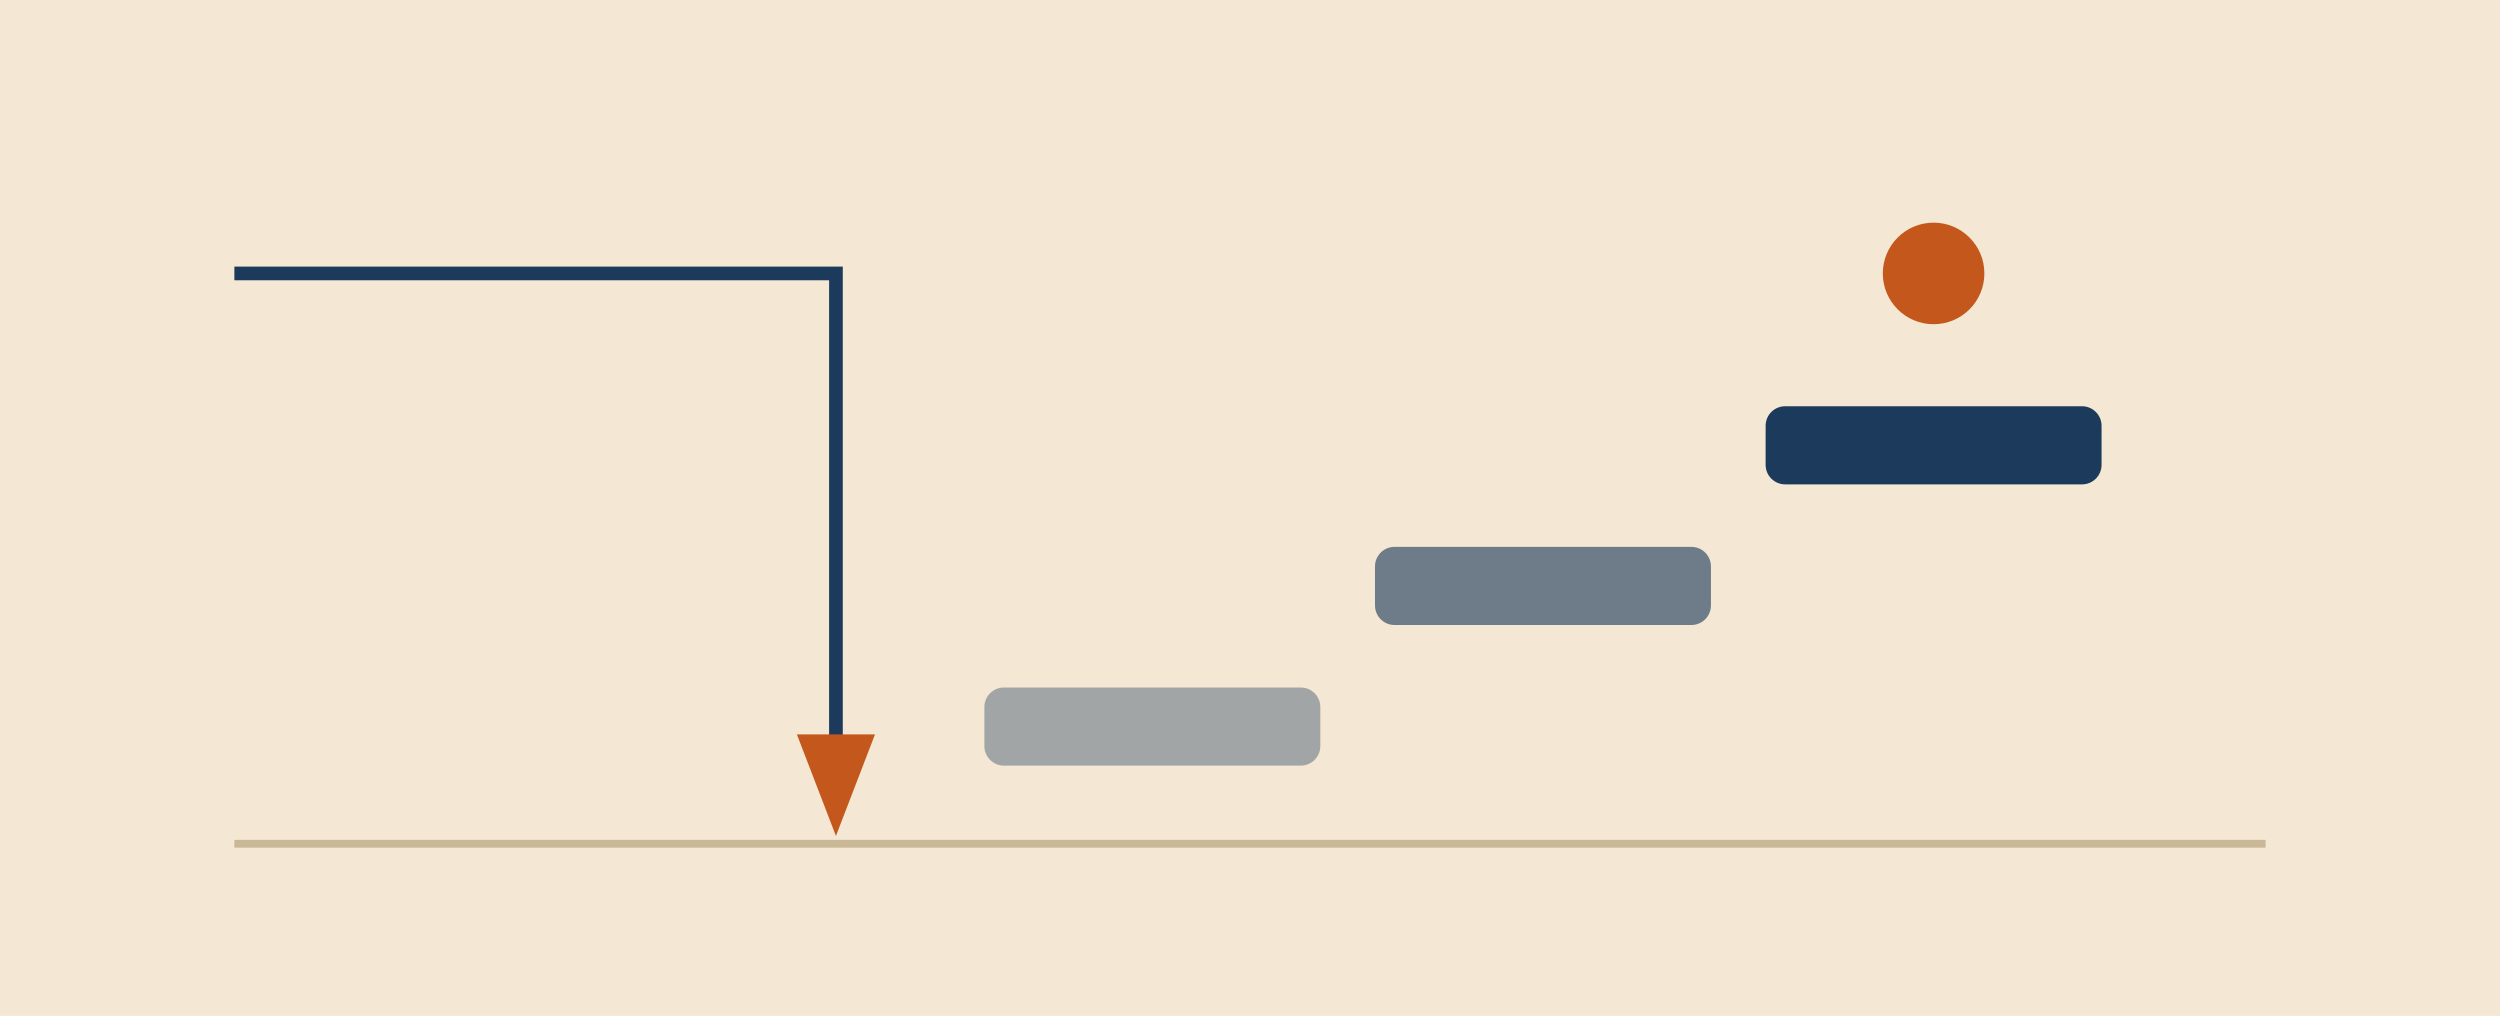
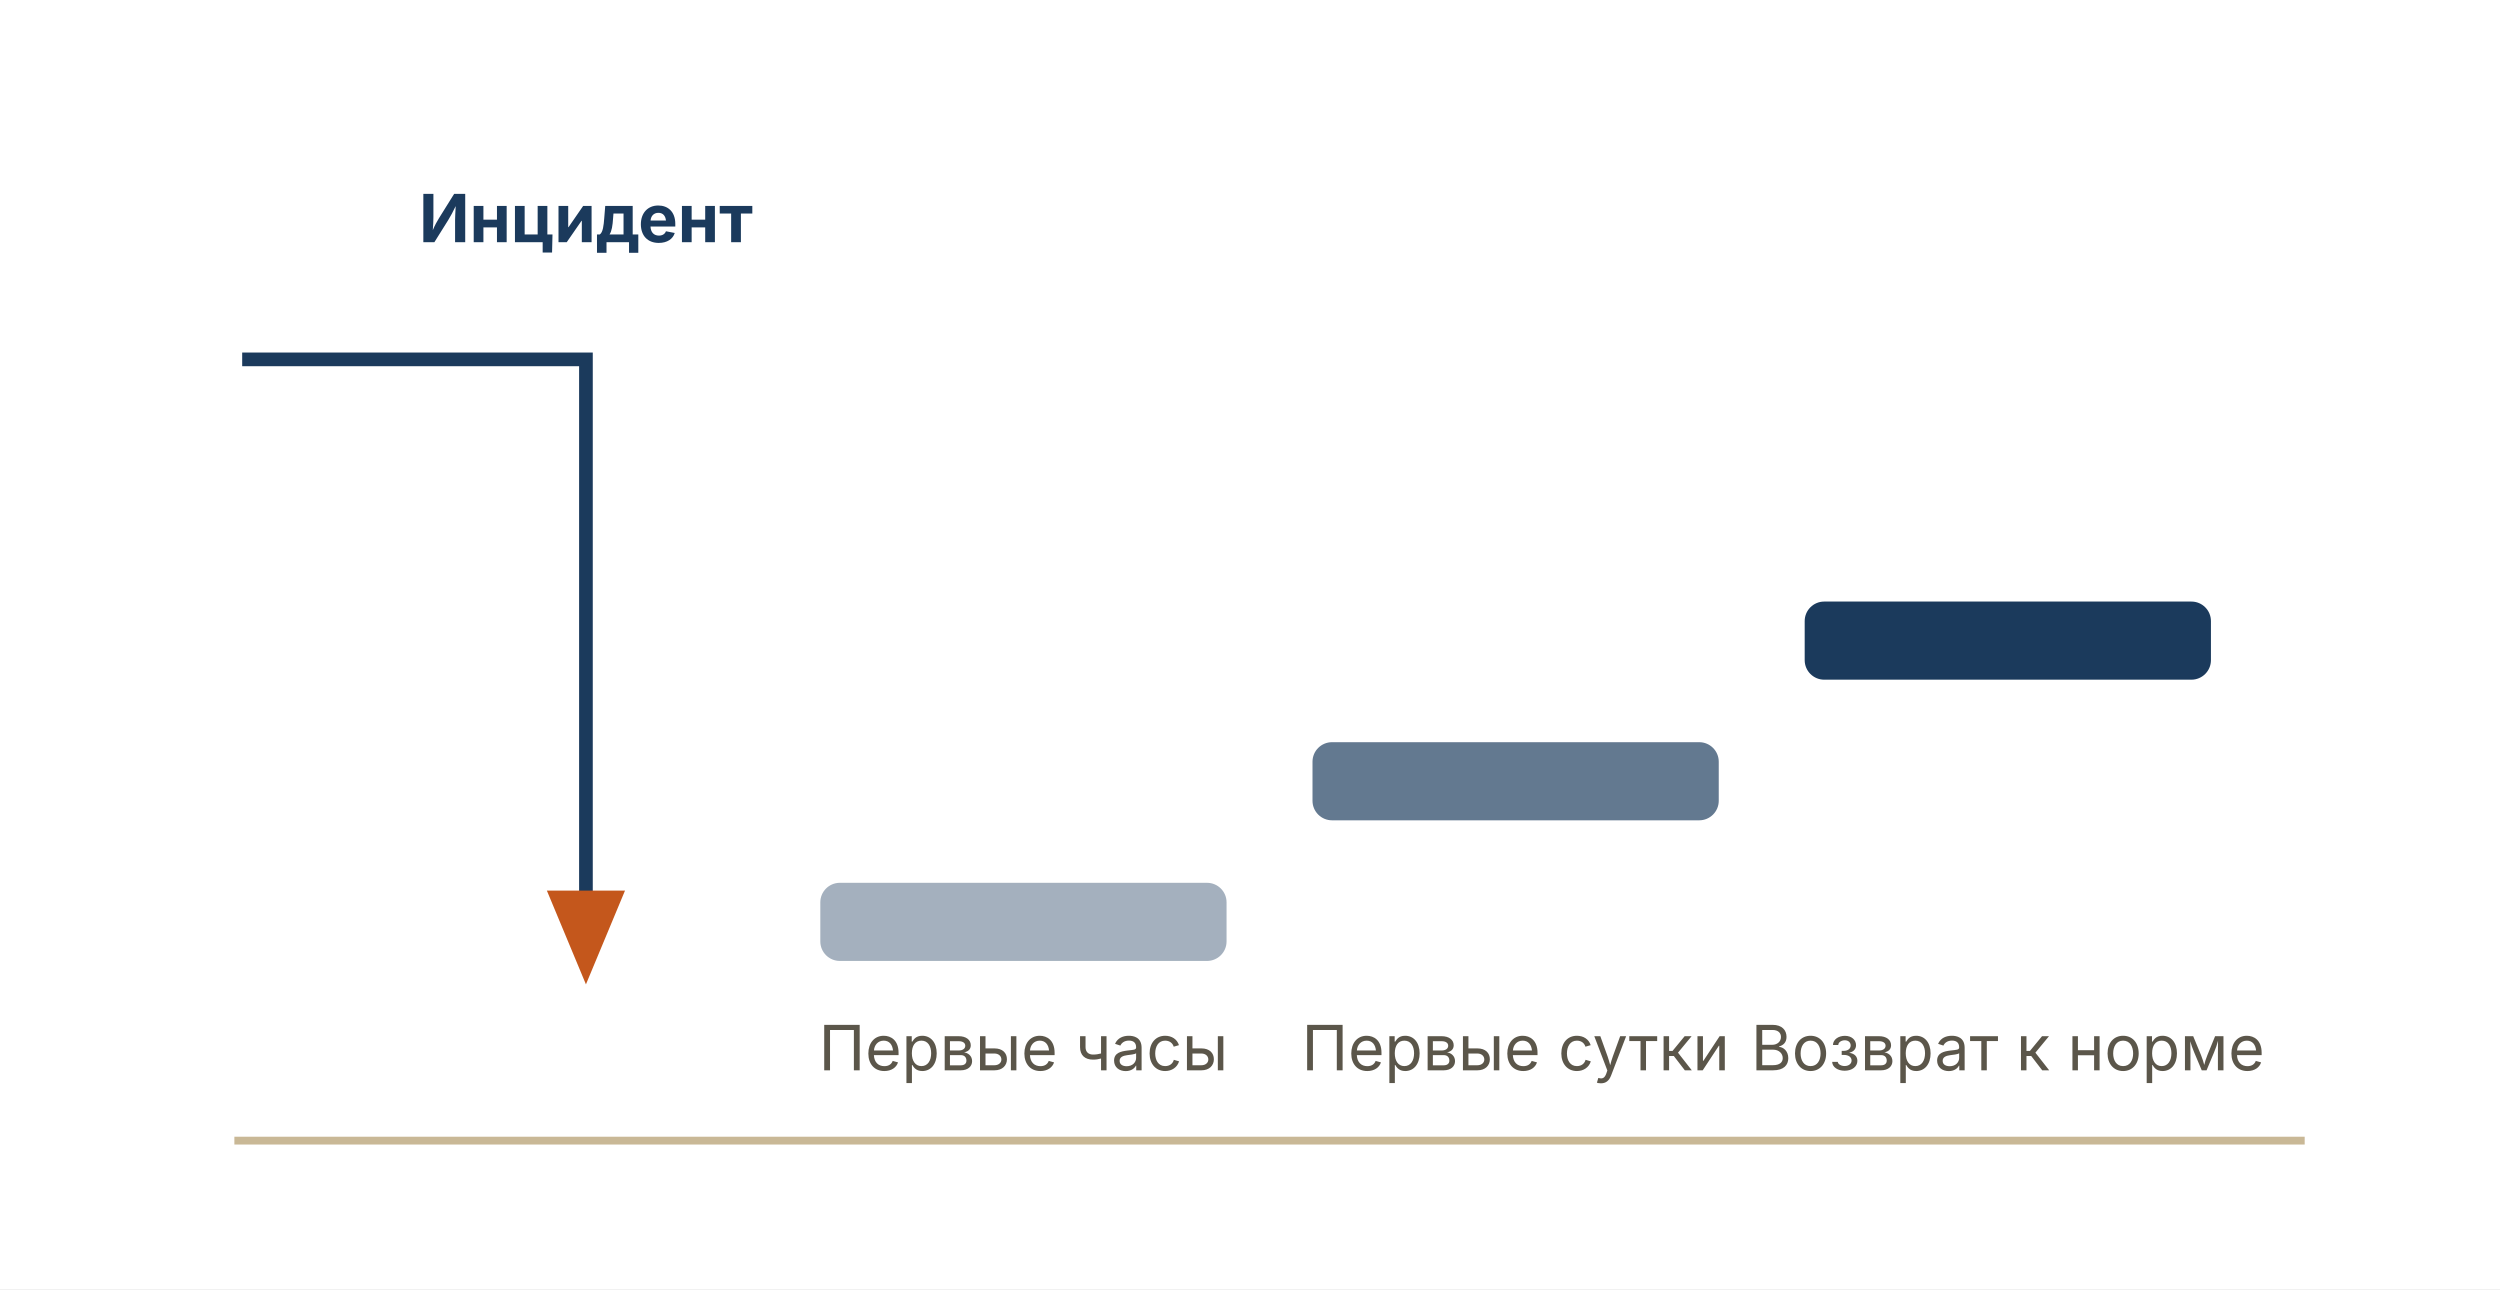
- <svg xmlns="http://www.w3.org/2000/svg" viewBox="0 0 640 260" width="640" height="260" role="img" aria-label="Резкий спад после инцидента и ступени восстановления">
-   <rect width="640" height="260" fill="#F4E7D3" />
-   <path d="M60 70 L214 70 L214 196" fill="none" stroke="#1B3A5C" stroke-width="3.5" />
-   <polygon points="214,214 204,188 224,188" fill="#C4571C" />
-   <rect x="252" y="176" width="86" height="20" rx="5" fill="#1B3A5C" opacity=".38" />
-   <rect x="352" y="140" width="86" height="20" rx="5" fill="#1B3A5C" opacity=".62" />
-   <rect x="452" y="104" width="86" height="20" rx="5" fill="#1B3A5C" />
-   <line x1="60" y1="216" x2="580" y2="216" stroke="#C9B896" stroke-width="2" />
-   <circle cx="495" cy="70" r="13" fill="#C4571C" />
+ <svg xmlns="http://www.w3.org/2000/svg" viewBox="0 0 640 330" width="640" height="330" role="img" aria-label="Падение после инцидента и три ступени возврата к норме">
+   <rect width="640" height="330" fill="#FFFFFF" />
+   <line x1="60" y1="292" x2="590" y2="292" stroke="#C9B896" stroke-width="2" />
+   <path d="M62 92 L150 92 L150 232" fill="none" stroke="#1B3A5C" stroke-width="3.5" />
+   <polygon points="140,228 160,228 150,252" fill="#C4571C" />
+   <text x="150" y="62" font-family="Inter, 'Helvetica Neue', Arial, sans-serif" font-size="17" font-weight="700" fill="#1B3A5C" text-anchor="middle">Инцидент</text>
+   <rect x="210" y="226" width="104" height="20" rx="5" fill="#1B3A5C" opacity=".4" />
+   <rect x="336" y="190" width="104" height="20" rx="5" fill="#1B3A5C" opacity=".68" />
+   <rect x="462" y="154" width="104" height="20" rx="5" fill="#1B3A5C" />
+   <text x="262" y="274" font-family="Inter, 'Helvetica Neue', Arial, sans-serif" font-size="16" font-weight="400" fill="#5B564A" text-anchor="middle">Первые часы</text>
+   <text x="388" y="274" font-family="Inter, 'Helvetica Neue', Arial, sans-serif" font-size="16" font-weight="400" fill="#5B564A" text-anchor="middle">Первые сутки</text>
+   <text x="514" y="274" font-family="Inter, 'Helvetica Neue', Arial, sans-serif" font-size="16" font-weight="400" fill="#5B564A" text-anchor="middle">Возврат к норме</text>
</svg>
